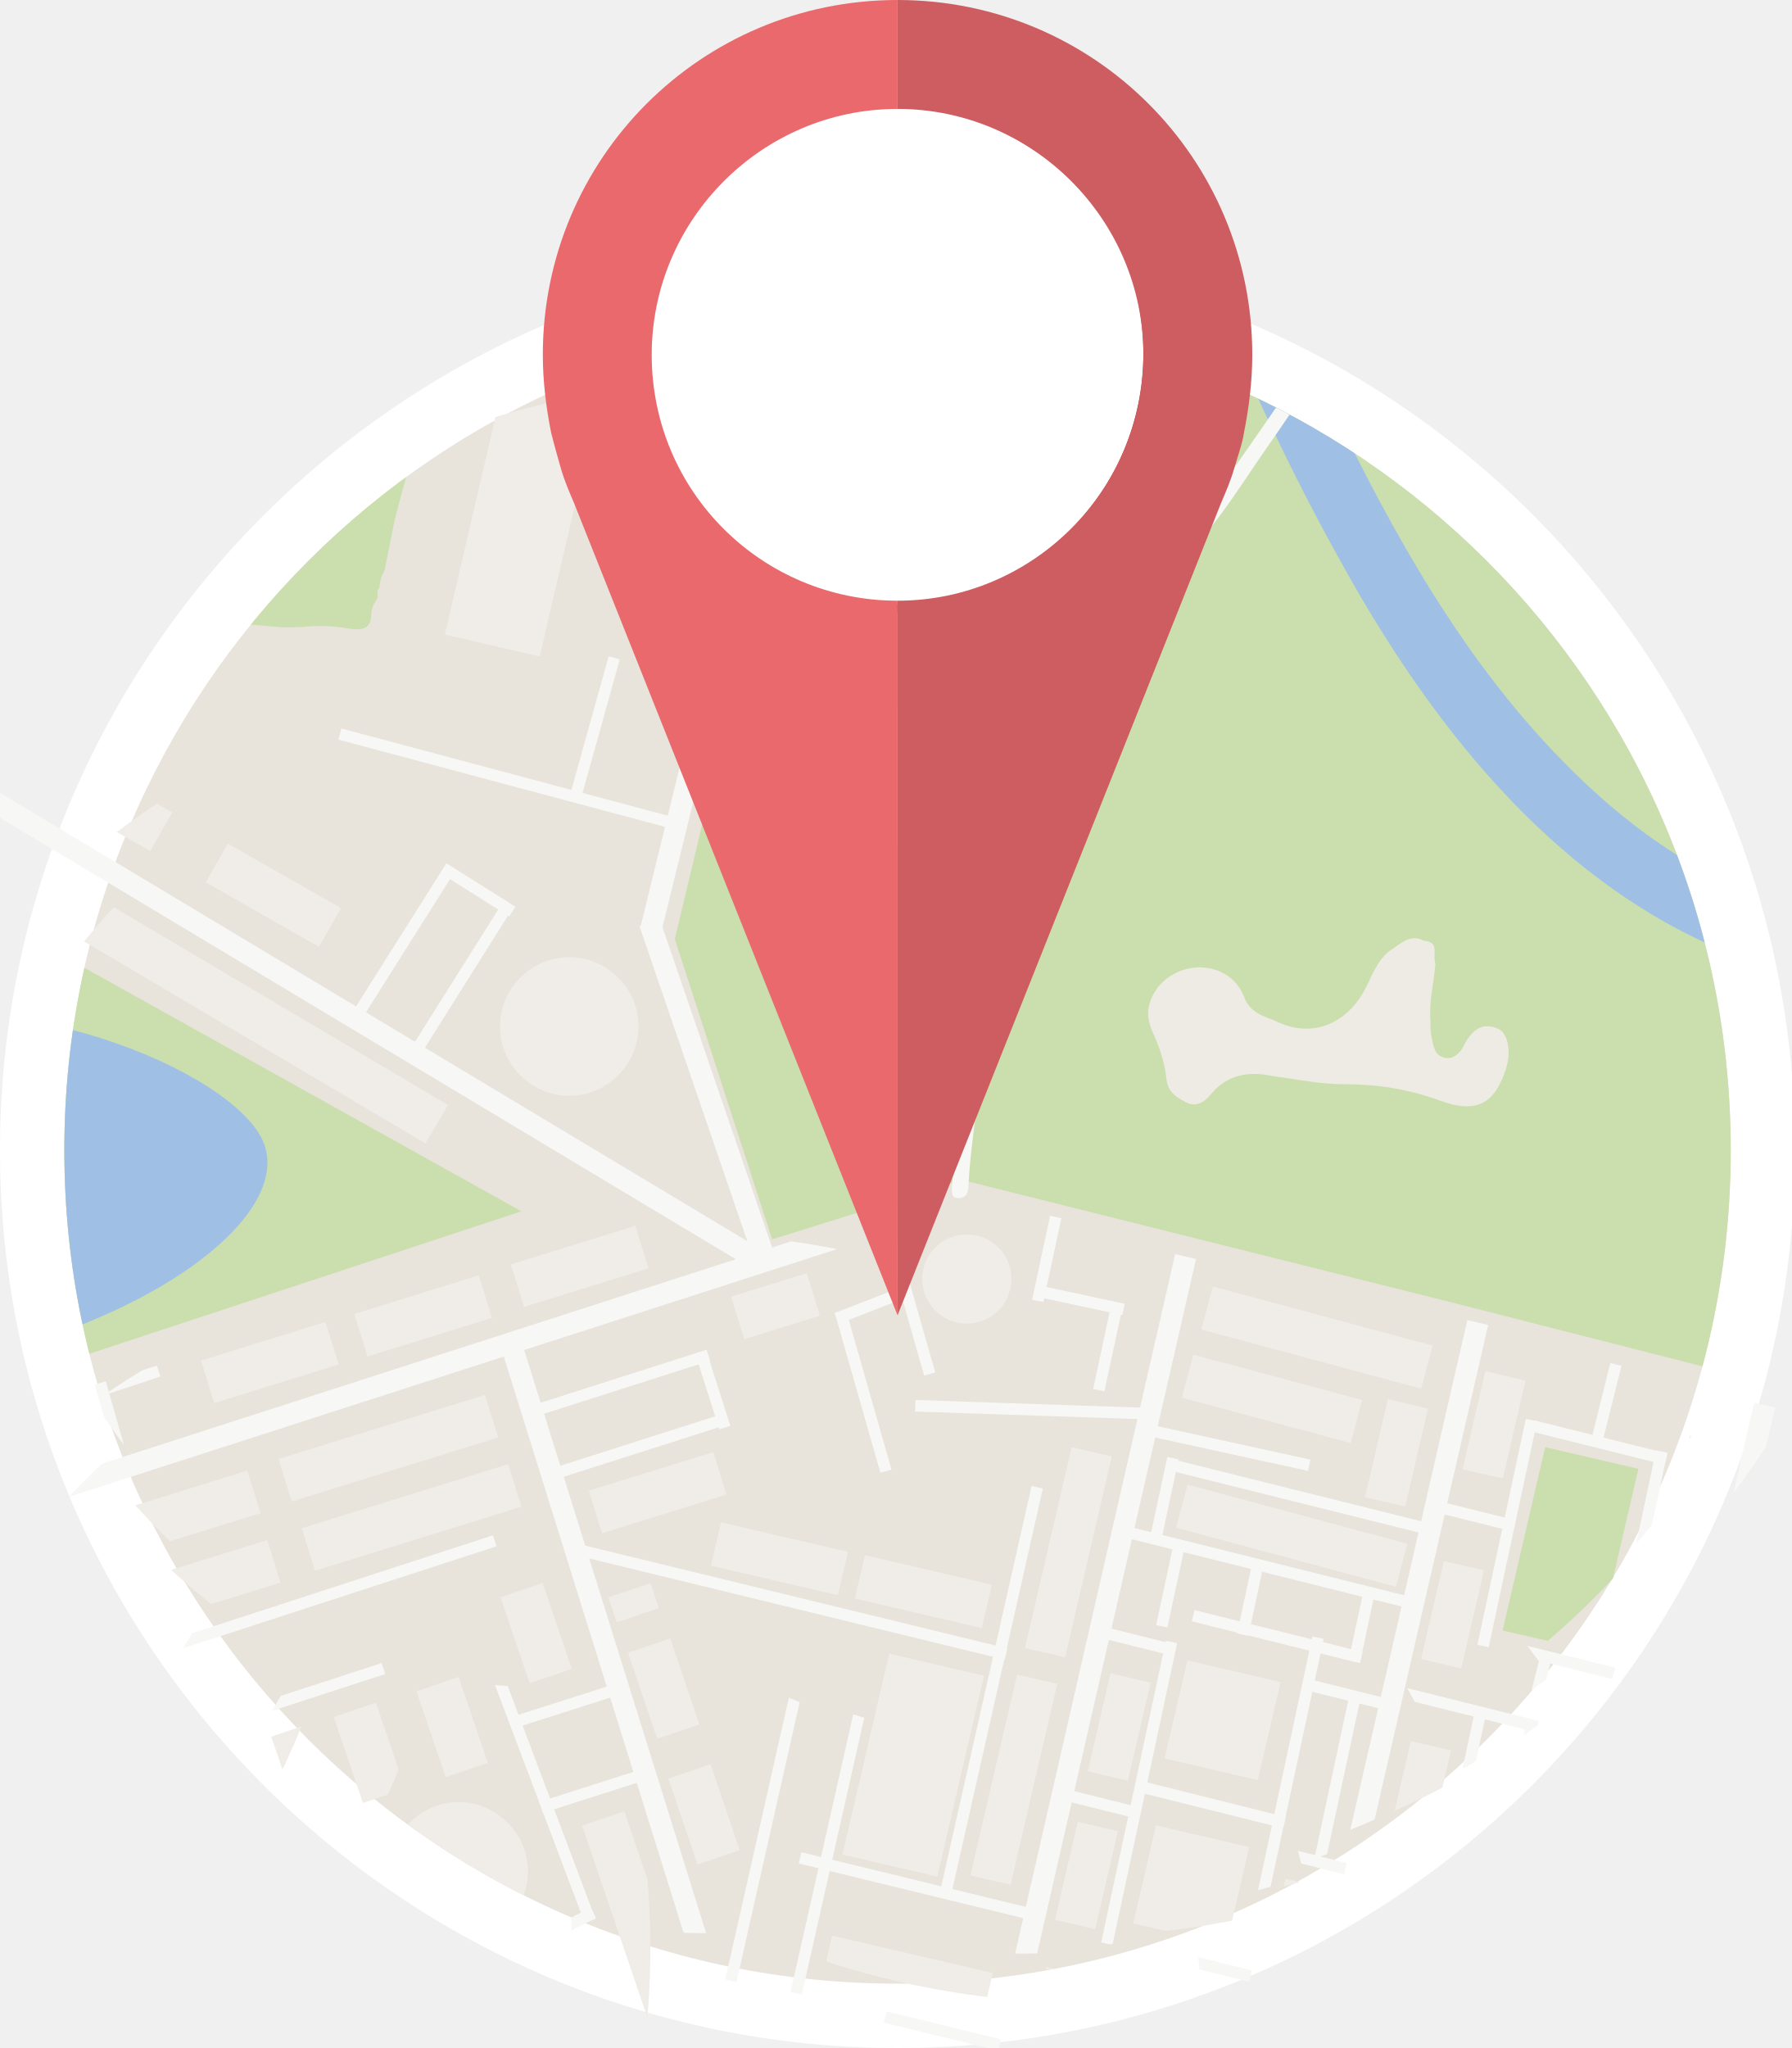
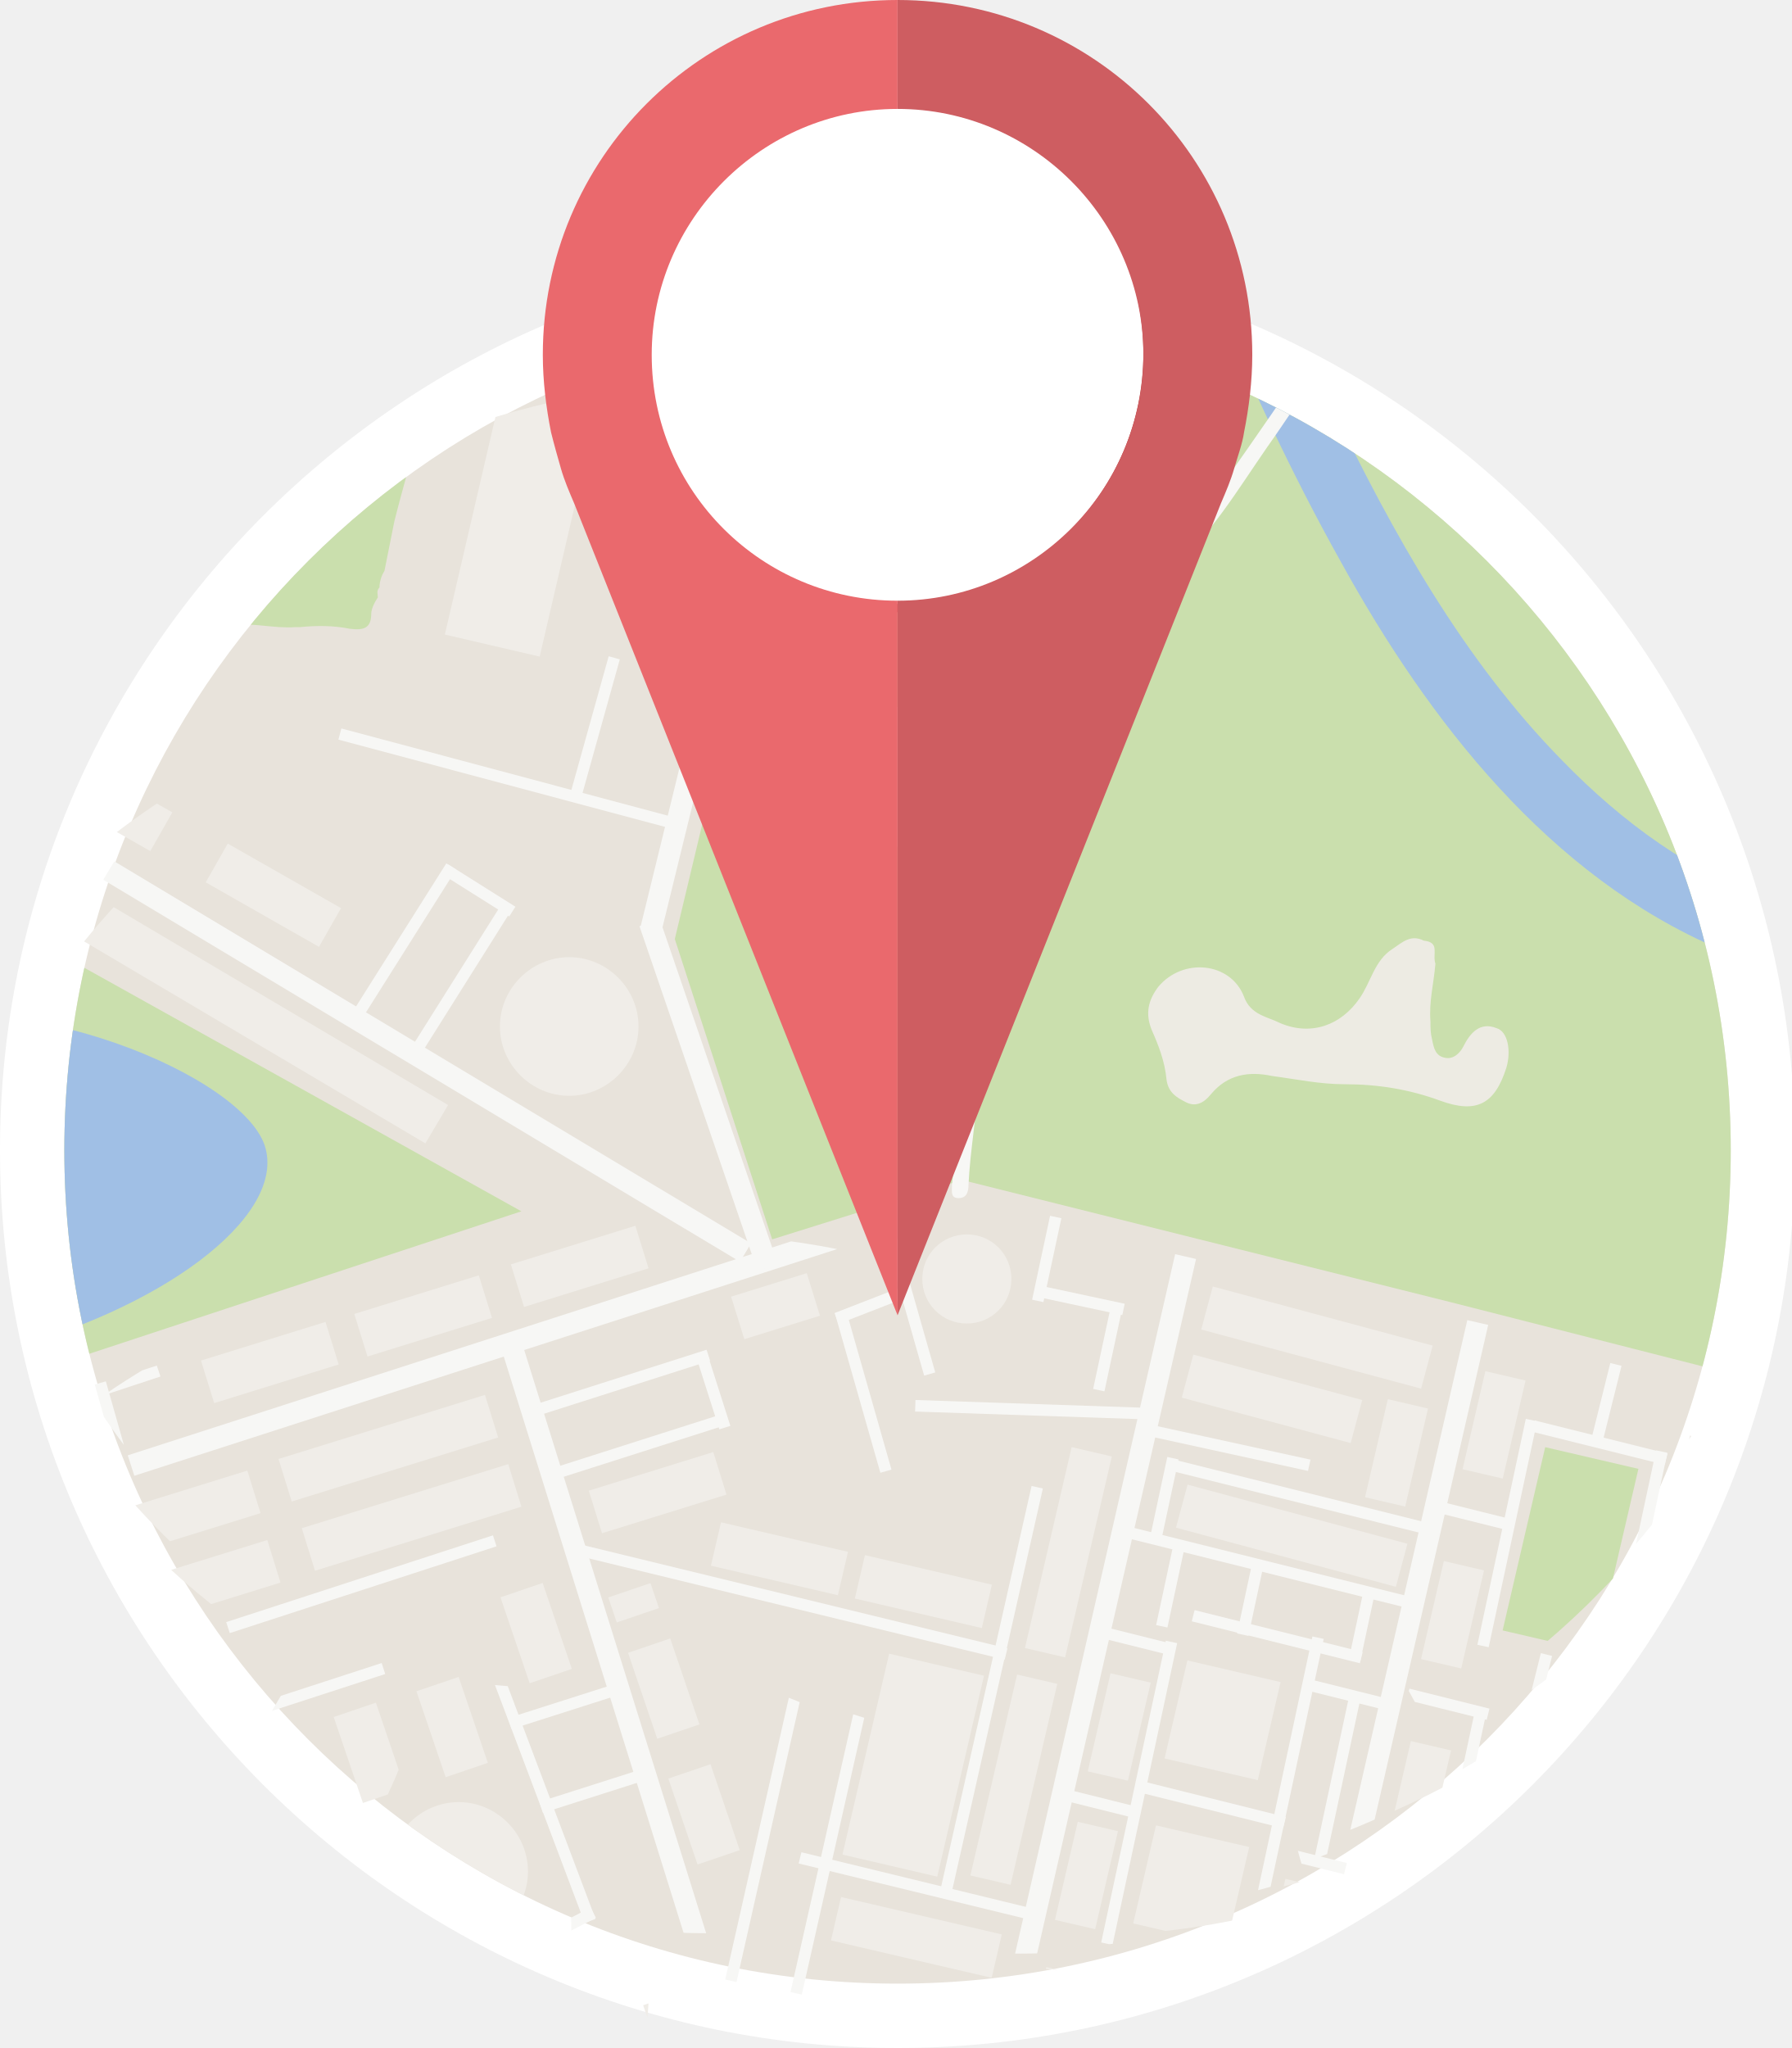
<svg xmlns="http://www.w3.org/2000/svg" xmlns:xlink="http://www.w3.org/1999/xlink" version="1.1" id="Layer_1" x="0px" y="0px" viewBox="0 0 108.6 124.1" style="enable-background:new 0 0 108.6 124.1;" xml:space="preserve">
  <style type="text/css">
	.st0{clip-path:url(#XMLID_184_);fill:#FFFFFF;}
	.st1{clip-path:url(#XMLID_185_);fill:#E8E3DB;}
	.st2{clip-path:url(#XMLID_185_);fill:#CADFAD;}
	.st3{clip-path:url(#XMLID_185_);fill:#A0BFE5;}
	.st4{clip-path:url(#XMLID_185_);fill:#F7F7F5;}
	.st5{clip-path:url(#XMLID_185_);fill:#EDEBE3;}
	.st6{clip-path:url(#XMLID_185_);fill:#F0EDE8;}
	.st7{clip-path:url(#XMLID_186_);fill:#B83837;}
	.st8{clip-path:url(#XMLID_186_);fill:#FFFFFF;}
	.st9{clip-path:url(#XMLID_186_);fill:#CE5D61;}
	.st10{clip-path:url(#XMLID_186_);fill:#EA696D;}
</style>
  <g id="XMLID_1_">
    <g>
      <defs>
        <rect id="XMLID_155_" width="108.8" height="124.1" />
      </defs>
      <clipPath id="XMLID_184_">
        <use xlink:href="#XMLID_155_" style="overflow:visible;" />
      </clipPath>
      <path id="XMLID_156_" class="st0" d="M108.8,69.7c0,30.1-24.4,54.4-54.4,54.4C24.4,124.1,0,99.7,0,69.7s24.4-54.4,54.4-54.4    C84.5,15.2,108.8,39.6,108.8,69.7" />
    </g>
    <g>
      <defs>
        <path id="XMLID_7_" d="M3.9,69.7c0,27.9,22.6,50.5,50.5,50.5c27.9,0,50.5-22.6,50.5-50.5c0-27.9-22.6-50.5-50.5-50.5     C26.5,19.2,3.9,41.8,3.9,69.7" />
      </defs>
      <clipPath id="XMLID_185_">
        <use xlink:href="#XMLID_7_" style="overflow:visible;" />
      </clipPath>
      <rect id="XMLID_154_" x="-1" y="6" class="st1" width="159.2" height="119.9" />
      <path class="st2" d="M0.5,14.3c-1.1,0.6-1.1,0.6-0.9,1.2c0.2-0.2,0.4-0.3,0.9-0.1C-0.2,14.9,0.4,14.7,0.5,14.3 M17.9,38    c-1.3,0.1-2.6-0.3-3.9-0.1c-0.2,0-0.5,0-0.7,0c-0.9,0.1-1.9-0.1-2.8-0.1c-0.3-0.1-0.3-0.3-0.3-0.5c-0.4-2.8-0.8-5.5-1.2-8.3    c-0.4-0.9-0.8-1.8-1.2-2.7c-0.5-1-0.5-1-1.6-0.8c-0.1,0-0.3,0-0.4,0c0-0.3,0-0.7-0.3-0.9c0-0.1-0.1-0.2-0.1-0.3    c-1-1.2-2.1-2.3-3.1-3.5c-0.4-0.5-0.9-0.6-1.5-0.3c-0.9,0.3-1.8,0.8-2.8,0.9c0-4.8,0-9.5,0-14.3c0-0.6,0.2-0.8,0.8-0.7    c0.2,0,0.4,0,0.6,0c0.5,2.1,1.2,4.2,2.1,6.2c0.1,0.4,0.1,0.7,0.3,1.1c0.2,0.5,0.3,1.1,0.2,1.6c-0.2-0.2-0.1-0.9-0.7-0.7    c-0.5,0.2-0.3,0.5-0.3,0.9C1,15.4,0.8,15,1.1,14.9c0.2,0.2,0,0.8,0.6,0.7c0.3-0.2,0.4-0.2,0.5,0.2c0.5,1.7,1.1,3.3,1.6,5    c0.2,0.6,0.4,0.7,0.9,0.5c4.8-1.7,9.5-3.3,14.3-5c1.4-0.5,2.8-1.1,4.3-1.4c0,0.1,0,0.2,0.2,0.3c0,0.2,0,0.3,0.1,0.4l0,0    c0.1,0,0.1,0.1,0.2,0.1c0,0,0,0.1,0,0.1c-0.1,0.1-0.2,0.2,0,0.3l0,0c0.1,1.1,0.5,2.1,0.7,3.2c0.4,1.9,1.2,3.7,1.1,5.6    c0,0.1,0,0.3,0,0.4c0,0.1-0.1,0.2-0.1,0.3c-0.5,2-1.1,4-1.6,6c-0.2,1-0.4,2-0.6,3c-0.2,0.3-0.3,0.7-0.3,1    c-0.2,0.2-0.1,0.4-0.1,0.6c-0.2,0.3-0.4,0.7-0.4,1c0,0.9-0.5,1-1.3,0.9c-1-0.2-2-0.2-3-0.1C18.1,38,18,38,17.9,38" />
      <polygon id="XMLID_151_" class="st2" points="53.5,4.2 40.9,56.9 46.8,75.1 58.3,71.5 87.9,78.9 156.2,96.3 157.9,4.6   " />
      <path id="XMLID_150_" class="st3" d="M102.6,24.1l1.1-1.2l1-0.3h2.3l3.2,0.4l2.6,0.1l0.4-0.6v-0.7l-12.5-4.8l-1.9-0.3l-1.9,0.4    l-1.8,2.5L94,22.1l-0.6,1.8l0.3,1.1l2.4,0.4c0,0,1.7,0.3,2.1,0.3h2.1l1.3-0.8L102.6,24.1z" />
      <rect id="XMLID_149_" x="83.2" y="79.5" transform="matrix(0.9746 0.2238 -0.2238 0.9746 25.6376 -16.1073)" class="st4" width="1.3" height="51.1" />
-       <rect id="XMLID_148_" x="100.6" y="84.5" transform="matrix(0.9746 0.2238 -0.2238 0.9746 27.1877 -19.8689)" class="st4" width="1.3" height="51.1" />
      <rect id="XMLID_147_" x="107.1" y="33.8" transform="matrix(-0.2446 0.9696 -0.9696 -0.2446 216.6513 1.4314)" class="st4" width="1.3" height="102.6" />
-       <rect id="XMLID_146_" x="8.9" y="37" transform="matrix(0.3069 0.9518 -0.9518 0.3069 90.6738 52.0947)" class="st4" width="1.3" height="102.6" />
+       <rect id="XMLID_146_" x="8.9" y="37" transform="matrix(0.3069 0.9518 -0.9518 0.3069 90.6738 52.0947)" class="st4" width="1.3" height="53" />
      <rect id="XMLID_145_" x="65.5" y="75.5" transform="matrix(0.9748 0.2231 -0.2231 0.9748 24.2194 -12.2123)" class="st4" width="1.3" height="51.1" />
      <rect id="XMLID_144_" x="128.1" y="29.9" transform="matrix(0.2455 0.9694 -0.9694 0.2455 165.5194 -71.6558)" class="st4" width="1.3" height="81.1" />
      <rect id="XMLID_143_" x="42.3" y="55.3" transform="matrix(0.9461 -0.324 0.324 0.9461 -19.1786 17.5113)" class="st4" width="1.3" height="22.1" />
      <rect id="XMLID_142_" x="45.1" y="4.2" transform="matrix(0.9713 0.238 -0.238 0.9713 8.5994 -10.0053)" class="st4" width="1.3" height="52.9" />
      <rect id="XMLID_141_" x="37.9" y="80.2" transform="matrix(0.9546 -0.2979 0.2979 0.9546 -29.7353 16.2989)" class="st4" width="1.3" height="51.1" />
-       <rect id="XMLID_140_" x="19.6" y="31.5" transform="matrix(0.5144 -0.8576 0.8576 0.5144 -42.4148 46.9705)" class="st4" width="1.3" height="58.9" />
+       <rect id="XMLID_140_" x="19.6" y="45" transform="matrix(0.5144 -0.8576 0.8576 0.5144 -42.4148 46.9705)" class="st4" width="1.3" height="45" />
      <rect id="XMLID_139_" x="7" y="90.5" transform="matrix(0.9546 -0.2979 0.2979 0.9546 -34.2122 7.5674)" class="st4" width="1.3" height="51.1" />
      <rect id="XMLID_138_" x="2.8" y="107.4" transform="matrix(0.3093 0.951 -0.951 0.3093 107.4156 73.3965)" class="st4" width="0.7" height="6.4" />
      <rect id="XMLID_137_" x="12.9" y="107.9" transform="matrix(0.3097 0.9508 -0.9508 0.3097 117.3945 65.9283)" class="st4" width="0.7" height="11.9" />
      <rect id="XMLID_136_" x="16.1" y="96.2" transform="matrix(0.3093 0.951 -0.951 0.3093 109.6385 55.7073)" class="st4" width="0.7" height="14.2" />
      <rect id="XMLID_135_" x="11.8" y="104.6" transform="matrix(-0.9348 0.3553 -0.3553 -0.9348 63.0934 210.6231)" class="st4" width="0.7" height="12.9" />
      <rect id="XMLID_134_" x="20.8" y="111.4" transform="matrix(-0.2282 0.9736 -0.9736 -0.2282 141.3355 124.9696)" class="st4" width="0.7" height="14.2" />
      <rect id="XMLID_133_" x="31.5" y="113.4" transform="matrix(0.4612 0.8873 -0.8873 0.4612 121.8859 35.3386)" class="st4" width="0.7" height="9.2" />
      <rect id="XMLID_132_" x="32.4" y="100.1" transform="matrix(-0.9357 0.3529 -0.3529 -0.9357 101.7347 198.506)" class="st4" width="0.7" height="16.8" />
      <rect id="XMLID_131_" x="35.6" y="105.2" transform="matrix(0.304 0.9527 -0.9527 0.304 128.4785 41.251)" class="st4" width="0.7" height="6.7" />
      <rect id="XMLID_130_" x="47.6" y="83.7" transform="matrix(-0.2365 0.9716 -0.9716 -0.2365 153.6398 73.4336)" class="st4" width="0.7" height="26.8" />
      <rect id="XMLID_129_" x="54" y="105.3" transform="matrix(-0.2365 0.9716 -0.9716 -0.2365 178.1287 88.1988)" class="st4" width="0.7" height="17.6" />
-       <rect id="XMLID_128_" x="51.7" y="113" transform="matrix(-0.2365 0.9716 -0.9716 -0.2365 182.6992 100.0695)" class="st4" width="0.7" height="17.6" />
      <rect id="XMLID_127_" x="49.8" y="102.8" transform="matrix(-0.9755 -0.2202 0.2202 -0.9755 74.5397 232.1116)" class="st4" width="0.7" height="18.1" />
      <rect id="XMLID_126_" x="54.6" y="73.5" transform="matrix(-0.9617 0.2742 -0.2742 -0.9617 129.3483 138.8777)" class="st4" width="0.7" height="10" />
      <rect id="XMLID_125_" x="51.9" y="79.4" transform="matrix(-0.9617 0.2742 -0.2742 -0.9617 125.7155 151.1796)" class="st4" width="0.7" height="10" />
      <rect id="XMLID_124_" x="52.4" y="76.8" transform="matrix(-0.3621 -0.9322 0.9322 -0.3621 -1.7853 156.8742)" class="st4" width="0.7" height="4.4" />
      <rect id="XMLID_123_" x="62.4" y="78.1" transform="matrix(3.381212e-002 -0.9994 0.9994 3.381212e-002 -24.7 145.2553)" class="st4" width="0.7" height="14.5" />
      <rect id="XMLID_122_" x="30.5" y="36.5" transform="matrix(0.2581 -0.9661 0.9661 0.2581 -22.6245 64.8628)" class="st4" width="0.7" height="21.3" />
      <rect id="XMLID_121_" x="35.7" y="39.7" transform="matrix(0.9632 0.2688 -0.2688 0.9632 13.177 -8.0687)" class="st4" width="0.7" height="8.8" />
      <rect id="XMLID_120_" x="6.5" y="83.7" transform="matrix(0.962 -0.2729 0.2729 0.962 -23.3521 5.1492)" class="st4" width="0.7" height="5.6" />
      <rect id="XMLID_119_" x="74.2" y="82.8" transform="matrix(0.2135 -0.9769 0.9769 0.2135 -27.0243 141.8472)" class="st4" width="0.7" height="9.8" />
      <rect id="XMLID_118_" x="63.1" y="73.7" transform="matrix(0.9778 0.2093 -0.2093 0.9778 17.3707 -11.5987)" class="st4" width="0.7" height="5.2" />
      <rect id="XMLID_117_" x="65" y="76.1" transform="matrix(-0.2093 0.9778 -0.9778 -0.2093 156.184 31.3728)" class="st4" width="0.7" height="5.4" />
      <rect id="XMLID_116_" x="66.8" y="78.9" transform="matrix(0.9778 0.2096 -0.2096 0.9778 18.6077 -12.2685)" class="st4" width="0.7" height="5.4" />
      <rect id="XMLID_115_" x="68.7" y="99.3" transform="matrix(0.9778 0.2096 -0.2096 0.9778 24.3012 -12.074)" class="st4" width="0.7" height="18.7" />
      <rect id="XMLID_114_" x="70.2" y="88.3" transform="matrix(0.9778 0.2096 -0.2096 0.9778 20.6151 -12.7661)" class="st4" width="0.7" height="5.1" />
      <rect id="XMLID_113_" x="70.6" y="93.5" transform="matrix(0.9778 0.2096 -0.2096 0.9778 21.7066 -12.7362)" class="st4" width="0.7" height="5.1" />
      <rect id="XMLID_112_" x="82.2" y="96.4" transform="matrix(0.9778 0.2093 -0.2093 0.9778 22.4516 -15.1077)" class="st4" width="0.7" height="4.2" />
      <rect id="XMLID_111_" x="75.4" y="94.9" transform="matrix(0.9778 0.2093 -0.2093 0.9778 21.9964 -13.7012)" class="st4" width="0.7" height="4.2" />
      <rect id="XMLID_110_" x="77.3" y="99" transform="matrix(0.9778 0.2096 -0.2096 0.9778 24.7103 -13.8409)" class="st4" width="0.7" height="21.2" />
      <rect id="XMLID_109_" x="98.9" y="87.8" transform="matrix(0.9778 0.2096 -0.2096 0.9778 22.0734 -18.6956)" class="st4" width="0.7" height="14" />
      <rect id="XMLID_108_" x="104.4" y="99.8" transform="matrix(0.9778 0.2093 -0.2093 0.9778 24.6744 -19.5764)" class="st4" width="0.7" height="14" />
      <rect id="XMLID_107_" x="91" y="85.9" transform="matrix(0.9778 0.2096 -0.2096 0.9778 21.5039 -17.0893)" class="st4" width="0.7" height="14" />
      <rect id="XMLID_106_" x="80.7" y="102.4" transform="matrix(0.9778 0.2096 -0.2096 0.9778 24.3992 -14.6032)" class="st4" width="0.7" height="10.9" />
      <rect id="XMLID_105_" x="88.2" y="103.8" transform="matrix(0.9778 0.2096 -0.2096 0.9778 24.8691 -16.1291)" class="st4" width="0.7" height="10.9" />
      <rect id="XMLID_104_" x="83.4" y="119.2" transform="matrix(0.9778 0.2096 -0.2096 0.9778 27.2496 -14.872)" class="st4" width="0.7" height="3.9" />
-       <rect id="XMLID_103_" x="90.5" y="104" transform="matrix(0.9778 0.2096 -0.2096 0.9778 25.8828 -16.5202)" class="st4" width="0.7" height="19.7" />
-       <rect id="XMLID_102_" x="70.9" y="114.1" transform="matrix(-0.2419 0.9703 -0.9703 -0.2419 203.7375 78.2126)" class="st4" width="0.7" height="9.1" />
      <rect id="XMLID_101_" x="73" y="104.8" transform="matrix(-0.2419 0.9703 -0.9703 -0.2419 197.2823 64.6228)" class="st4" width="0.7" height="9.1" />
      <rect id="XMLID_100_" x="66.4" y="107.2" transform="matrix(-0.2419 0.9703 -0.9703 -0.2419 188.9144 70.9679)" class="st4" width="0.7" height="4.2" />
      <rect id="XMLID_99_" x="68.5" y="97.3" transform="matrix(-0.2419 0.9703 -0.9703 -0.2419 182.0066 56.6747)" class="st4" width="0.7" height="4.2" />
      <rect id="XMLID_98_" x="81.2" y="100.6" transform="matrix(-0.2419 0.9703 -0.9703 -0.2419 200.9856 48.3856)" class="st4" width="0.7" height="4.2" />
      <rect id="XMLID_97_" x="88.8" y="89.6" transform="matrix(-0.2419 0.9703 -0.9703 -0.2419 199.8665 27.5318)" class="st4" width="0.7" height="4.5" />
      <rect id="XMLID_96_" x="101.5" y="92.4" transform="matrix(-0.2419 0.9703 -0.9703 -0.2419 218.4268 18.922)" class="st4" width="0.7" height="4.8" />
      <rect id="XMLID_95_" x="107.1" y="96.7" transform="matrix(-0.2419 0.9703 -0.9703 -0.2419 230.6064 19.9817)" class="st4" width="0.7" height="6.8" />
      <rect id="XMLID_94_" x="97" y="82.6" transform="matrix(0.9703 0.2419 -0.2419 0.9703 23.4622 -21.0177)" class="st4" width="0.7" height="4.8" />
      <rect id="XMLID_93_" x="92.8" y="100.2" transform="matrix(0.9703 0.2419 -0.2419 0.9703 27.5853 -19.4988)" class="st4" width="0.7" height="4.8" />
-       <rect id="XMLID_92_" x="88.3" y="99.4" transform="matrix(-0.2419 0.9703 -0.9703 -0.2419 210.6074 42.5319)" class="st4" width="0.7" height="8.3" />
+       <rect id="XMLID_92_" x="88.3" y="102" transform="matrix(-0.2419 0.9703 -0.9703 -0.2419 210.6074 42.5319)" class="st4" width="0.7" height="5" />
      <rect id="XMLID_91_" x="103.9" y="109.3" transform="matrix(-0.2419 0.9703 -0.9703 -0.2419 239.6237 39.8083)" class="st4" width="0.7" height="8.3" />
      <rect id="XMLID_90_" x="96.6" y="83.2" transform="matrix(-0.2419 0.9703 -0.9703 -0.2419 205.1644 14.476)" class="st4" width="0.7" height="8.3" />
-       <rect id="XMLID_89_" x="93.4" y="96.3" transform="matrix(-0.2419 0.9703 -0.9703 -0.2419 213.929 33.7279)" class="st4" width="0.7" height="8.3" />
      <rect id="XMLID_88_" x="85.8" y="110" transform="matrix(-0.2419 0.9703 -0.9703 -0.2419 217.9524 58.4978)" class="st4" width="0.7" height="8.8" />
      <rect id="XMLID_87_" x="86.4" y="117.1" transform="matrix(-0.2419 0.9703 -0.9703 -0.2419 224.3273 65.0569)" class="st4" width="0.7" height="6.1" />
      <rect id="XMLID_86_" x="79.1" y="110.7" transform="matrix(-0.2419 0.9703 -0.9703 -0.2419 208.1785 62.9194)" class="st4" width="0.7" height="4.2" />
      <rect id="XMLID_85_" x="78.3" y="82.7" transform="matrix(-0.2419 0.9703 -0.9703 -0.2419 185.6881 36.3032)" class="st4" width="0.7" height="16" />
      <rect id="XMLID_84_" x="76.6" y="85.6" transform="matrix(-0.2419 0.9703 -0.9703 -0.2419 187.7824 43.3195)" class="st4" width="0.7" height="18.7" />
      <rect id="XMLID_83_" x="77.1" y="93.9" transform="matrix(-0.2419 0.9703 -0.9703 -0.2419 192.3541 48.0107)" class="st4" width="0.7" height="10.5" />
      <rect id="XMLID_82_" x="5.2" y="80.2" transform="matrix(0.3134 0.9496 -0.9496 0.3134 84.0328 52.6738)" class="st4" width="0.7" height="8.4" />
      <rect id="XMLID_81_" x="45.9" y="102.1" transform="matrix(-0.9755 -0.2202 0.2202 -0.9755 66.9329 229.8098)" class="st4" width="0.7" height="18.1" />
      <rect id="XMLID_80_" x="59.8" y="89.8" transform="matrix(-0.9754 -0.2202 0.2202 -0.9754 96.2345 215.4386)" class="st4" width="0.7" height="25.1" />
      <rect id="XMLID_79_" x="33.7" y="100.1" transform="matrix(0.304 0.9527 -0.9527 0.304 122.2979 39.536)" class="st4" width="0.7" height="6.7" />
      <rect id="XMLID_78_" x="38.5" y="82.3" transform="matrix(0.304 0.9527 -0.9527 0.304 110.6091 23.9456)" class="st4" width="0.7" height="10.8" />
      <rect id="XMLID_77_" x="37.4" y="78.3" transform="matrix(0.304 0.9527 -0.9527 0.304 106.0519 22.3542)" class="st4" width="0.7" height="10.8" />
      <rect id="XMLID_76_" x="42.8" y="81.8" transform="matrix(-0.9527 0.304 -0.304 -0.9527 109.9092 151.3192)" class="st4" width="0.7" height="4.8" />
      <rect id="XMLID_75_" x="27.6" y="53.9" transform="matrix(0.8463 0.5327 -0.5327 0.8463 35.901 -5.7611)" class="st4" width="0.7" height="10.8" />
      <rect id="XMLID_74_" x="24.1" y="51.7" transform="matrix(0.8457 0.5336 -0.5336 0.8457 34.2558 -4.2658)" class="st4" width="0.7" height="10.8" />
      <rect id="XMLID_73_" x="28.6" y="51.5" transform="matrix(-0.5327 0.8463 -0.8463 -0.5327 90.0575 58.1726)" class="st4" width="0.7" height="4.8" />
-       <rect id="XMLID_72_" x="16.5" y="83.9" transform="matrix(0.3093 0.951 -0.951 0.3093 104.5623 51.3931)" class="st4" width="0.7" height="27.6" />
+       <rect id="XMLID_72_" x="16.5" y="83.9" transform="matrix(0.3093 0.951 -0.951 0.3093 104.5623 51.3931)" class="st4" width="0.7" height="17" />
      <path id="XMLID_71_" class="st5" d="M87,58.4c-0.1,1.2-0.4,2.3-0.3,3.5c0,0.4,0,0.7,0.1,1.1c0.1,0.5,0.2,1,0.8,1.1    c0.5,0.1,0.9-0.3,1.1-0.7c0.4-0.8,1-1.5,2-1.1c0.7,0.2,0.9,1.4,0.6,2.4c-0.7,2.2-1.8,2.8-4,2c-1.9-0.7-3.8-1-5.8-1    c-1.5,0-2.9-0.3-4.4-0.5c-1.4-0.3-2.7-0.1-3.7,1.1c-0.4,0.5-0.9,0.8-1.5,0.5c-0.6-0.3-1.1-0.6-1.2-1.4c-0.1-1.1-0.5-2.1-0.9-3    c-0.4-1-0.2-1.8,0.4-2.6c1.5-1.8,4.4-1.5,5.2,0.6c0.4,1.1,1.4,1.2,2.2,1.6c1.9,0.8,3.7,0.1,4.8-1.5c0.7-1,0.9-2.3,2-3    c0.6-0.4,1.1-0.9,1.9-0.5C87.3,57.1,86.8,57.8,87,58.4" />
      <path id="XMLID_70_" class="st5" d="M103.2,42c0.4-1.1,0.9-2.7,1.4-4.3c0.3-1.1-0.1-2-3.5-2.7c-0.8-0.2-1.4-0.4-1.3-0.7    c0.1-0.3,1.1-0.5,2.1-0.6c4.8-0.4,9.2-0.1,13.5,0.5c1,0.2,1.9,0.5,1.9,0.8c-0.2,0.9,1.1,1.6,2,2.4c0.9,0.7,0.7,1.4-0.7,2.1    c-1.4,0.7-1.2,1.6-0.2,2.4c0.7,0.5,1.8,1,2.7,1.5c1.4,0.7,1.7,1.9,0.5,2.3c-2,0.7-7.9,0.5-9.6-0.3c-0.5-0.3-1.2-0.6-1.4-0.9    c-0.5-0.6-1.9-0.7-3.4-0.8C103.1,43.6,103.1,43.6,103.2,42" />
      <path id="XMLID_69_" class="st5" d="M71,21.2c0,0.6-0.3,1-0.8,1.3c-1.4,0.7-2.9,1-4.4,0.6c-0.9-0.2-1.8-0.4-2.7-0.8    c-0.9-0.4-1.2-1.1-1-2.1c0,0,0,0,0-0.1c0.4-2.1,1.3-2.2,2.6-0.7c0.4,0.5,1,0.7,1.7,0.5c1.1-0.2,2.2-0.6,3.4-0.2    C70.6,20.1,71,20.5,71,21.2" />
      <path id="XMLID_68_" class="st5" d="M55.8,42.7c0.7,0.2,1,0.8,1.1,1.4c0.2,1.8-0.1,3.6-1.1,5.2c-0.6,0.9-1.2,1.9-2,2.6    c-0.8,0.8-1.7,0.9-2.7,0.3c0,0,0,0-0.1-0.1c-2.1-1.3-1.9-2.4,0.2-3.2c0.7-0.3,1.1-0.8,1.2-1.6c0.2-1.3,0.2-2.7,1.2-3.8    C54.4,42.7,55,42.4,55.8,42.7" />
      <rect id="XMLID_67_" x="2.6" y="91" transform="matrix(0.9551 -0.2964 0.2964 0.9551 -26.9767 6.8505)" class="st6" width="13.1" height="2.7" />
      <rect id="XMLID_66_" x="3.8" y="95.2" transform="matrix(0.9551 -0.2963 0.2963 0.9551 -28.1486 7.4012)" class="st6" width="13.1" height="2.7" />
      <rect id="XMLID_65_" x="17" y="86.4" transform="matrix(0.9551 -0.2963 0.2963 0.9551 -24.9555 10.9236)" class="st6" width="13.1" height="2.7" />
      <rect id="XMLID_64_" x="18.4" y="90.6" transform="matrix(0.9551 -0.2963 0.2963 0.9551 -26.1268 11.5218)" class="st6" width="13.1" height="2.7" />
      <rect id="XMLID_63_" x="12.4" y="81.2" transform="matrix(0.9551 -0.2964 0.2964 0.9551 -23.7286 8.5651)" class="st6" width="7.9" height="2.7" />
      <rect id="XMLID_62_" x="21.7" y="78.4" transform="matrix(0.9551 -0.2963 0.2963 0.9551 -22.4816 11.1704)" class="st6" width="7.9" height="2.7" />
      <rect id="XMLID_61_" x="31.2" y="75.4" transform="matrix(0.9551 -0.2963 0.2963 0.9551 -21.1775 13.8468)" class="st6" width="7.9" height="2.7" />
      <rect id="XMLID_60_" x="35.9" y="89.1" transform="matrix(0.9551 -0.2963 0.2963 0.9551 -25.0021 15.8666)" class="st6" width="7.9" height="2.7" />
      <rect id="XMLID_59_" x="44.6" y="77.8" transform="matrix(0.9551 -0.2964 0.2964 0.9551 -21.3448 17.4833)" class="st6" width="4.8" height="2.7" />
      <rect id="XMLID_58_" x="52" y="95.1" transform="matrix(0.974 0.2265 -0.2265 0.974 23.3163 -10.1703)" class="st6" width="7.9" height="2.7" />
      <rect id="XMLID_57_" x="52.4" y="100.7" transform="matrix(0.974 0.2265 -0.2265 0.974 25.6629 -9.7455)" class="st6" width="5.9" height="12.5" />
      <rect id="XMLID_56_" x="29.3" y="18.1" transform="matrix(0.974 0.2265 -0.2265 0.974 7.3487 -6.5617)" class="st6" width="5.9" height="21.3" />
      <rect id="XMLID_55_" x="60.2" y="101.6" transform="matrix(0.974 0.2265 -0.2265 0.974 26.0238 -11.124)" class="st6" width="2.5" height="12.5" />
      <rect id="XMLID_54_" x="66.6" y="101.6" transform="matrix(0.974 0.2265 -0.2265 0.974 25.4533 -12.6492)" class="st6" width="2.5" height="6.1" />
      <rect id="XMLID_53_" x="64.6" y="110.6" transform="matrix(0.974 0.2265 -0.2265 0.974 27.4545 -11.9622)" class="st6" width="2.5" height="6.1" />
      <rect id="XMLID_52_" x="62.7" y="119.4" transform="matrix(0.974 0.2265 -0.2265 0.974 29.3949 -11.2998)" class="st6" width="2.5" height="6.1" />
      <rect id="XMLID_51_" x="86.8" y="94.8" transform="matrix(0.974 0.2265 -0.2265 0.974 24.4398 -17.4027)" class="st6" width="2.5" height="6.1" />
      <rect id="XMLID_50_" x="89.3" y="83.3" transform="matrix(0.974 0.2265 -0.2265 0.974 21.9171 -18.2736)" class="st6" width="2.5" height="6.1" />
      <rect id="XMLID_49_" x="101.7" y="87.2" transform="matrix(0.974 0.2265 -0.2265 0.974 23.1214 -20.9752)" class="st6" width="2.5" height="6.1" />
      <rect id="XMLID_48_" x="99.7" y="96.1" transform="matrix(0.974 0.2265 -0.2265 0.974 25.0746 -20.2812)" class="st6" width="2.5" height="6.1" />
      <rect id="XMLID_47_" x="84.8" y="105.7" transform="matrix(0.974 0.2265 -0.2265 0.974 26.858 -16.657)" class="st6" width="2.5" height="6.1" />
      <rect id="XMLID_46_" x="77.6" y="114.1" transform="matrix(0.974 0.2265 -0.2265 0.974 28.1697 -14.859)" class="st6" width="2.5" height="2.5" />
      <rect id="XMLID_45_" x="76.8" y="118.1" transform="matrix(0.974 0.2265 -0.2265 0.974 29.0607 -14.5709)" class="st6" width="2.5" height="2.5" />
      <rect id="XMLID_44_" x="83.4" y="85" transform="matrix(0.974 0.2265 -0.2265 0.974 22.1368 -16.8955)" class="st6" width="2.5" height="6.1" />
      <rect id="XMLID_43_" x="71.2" y="101.2" transform="matrix(0.974 0.2265 -0.2265 0.974 25.5394 -14.082)" class="st6" width="5.8" height="6.1" />
      <rect id="XMLID_42_" x="93.9" y="103.4" transform="matrix(0.974 0.2264 -0.2264 0.974 26.6175 -19.1542)" class="st6" width="5.8" height="6.1" />
      <rect id="XMLID_41_" x="92.3" y="88.2" transform="matrix(0.974 0.2264 -0.2264 0.974 23.7221 -19.1103)" class="st2" width="5.8" height="11.4" />
      <rect id="XMLID_40_" x="92.3" y="110.8" transform="matrix(0.974 0.2264 -0.2264 0.974 28.2423 -18.589)" class="st6" width="5.8" height="6.1" />
      <rect id="XMLID_39_" x="101" y="115.2" transform="matrix(0.974 0.2264 -0.2264 0.974 29.4726 -20.4437)" class="st6" width="5.8" height="6.1" />
      <rect id="XMLID_38_" x="90.6" y="118.5" transform="matrix(0.974 0.2264 -0.2264 0.974 29.9504 -18.0219)" class="st6" width="5.8" height="6.1" />
      <rect id="XMLID_37_" x="69.3" y="111.2" transform="matrix(0.974 0.2264 -0.2264 0.974 27.7417 -13.3891)" class="st6" width="5.8" height="6.1" />
      <rect id="XMLID_36_" x="67.3" y="120.1" transform="matrix(0.974 0.2265 -0.2265 0.974 29.732 -12.7136)" class="st6" width="5.8" height="6.1" />
      <rect id="XMLID_35_" x="63.5" y="87.8" transform="matrix(0.974 0.2265 -0.2265 0.974 22.991 -12.211)" class="st6" width="2.5" height="12.5" />
      <rect id="XMLID_34_" x="41.9" y="19" transform="matrix(0.974 0.2265 -0.2265 0.974 6.8397 -9.1209)" class="st6" width="2.5" height="12.5" />
-       <rect id="XMLID_33_" x="50" y="118.4" transform="matrix(0.974 0.2265 -0.2265 0.974 28.5511 -9.3573)" class="st6" width="10" height="2.7" />
+       <rect id="XMLID_33_" x="50" y="116" transform="matrix(0.974 0.2265 -0.2265 0.974 28.5511 -9.3573)" class="st6" width="10" height="2.7" />
      <rect id="XMLID_32_" x="43.3" y="93.1" transform="matrix(0.974 0.2264 -0.2264 0.974 22.6044 -8.2375)" class="st6" width="7.9" height="2.7" />
      <rect id="XMLID_31_" x="2.4" y="47.1" transform="matrix(0.869 0.4949 -0.4949 0.869 24.804 3.1989)" class="st6" width="7.9" height="2.7" />
      <rect id="XMLID_30_" x="12.6" y="52.9" transform="matrix(0.869 0.4949 -0.4949 0.869 29.0356 -1.0867)" class="st6" width="7.9" height="2.7" />
      <rect id="XMLID_29_" x="-0.6" y="59.4" transform="matrix(0.8606 0.5092 -0.5092 0.8606 32.8763 1.3281)" class="st6" width="29.1" height="2.7" />
      <rect id="XMLID_28_" x="72.9" y="79.7" transform="matrix(0.9657 0.2596 -0.2596 0.9657 23.7976 -17.9352)" class="st6" width="13.8" height="2.7" />
      <rect id="XMLID_27_" x="71.8" y="83.4" transform="matrix(0.9657 0.2596 -0.2596 0.9657 24.6411 -17.0953)" class="st6" width="10.6" height="2.7" />
      <rect id="XMLID_26_" x="82.7" y="115.6" transform="matrix(0.9657 0.2597 -0.2597 0.9657 33.3252 -18.2676)" class="st6" width="6.1" height="2.7" />
      <rect id="XMLID_25_" x="71.4" y="91.7" transform="matrix(0.9657 0.2596 -0.2596 0.9657 26.8323 -17.1271)" class="st6" width="13.8" height="2.7" />
      <rect id="XMLID_24_" x="37.6" y="95.7" transform="matrix(-0.3217 -0.9468 0.9468 -0.3217 -41.1305 164.6991)" class="st6" width="1.6" height="2.7" />
      <rect id="XMLID_23_" x="37.5" y="101" transform="matrix(-0.3218 -0.9468 0.9468 -0.3218 -43.7234 173.3675)" class="st6" width="5.5" height="2.7" />
      <rect id="XMLID_22_" x="29.8" y="97.6" transform="matrix(-0.3218 -0.9468 0.9468 -0.3218 -50.715 161.6198)" class="st6" width="5.5" height="2.7" />
      <rect id="XMLID_21_" x="12.1" y="107.3" transform="matrix(-0.3218 -0.9468 0.9468 -0.3218 -83.3073 157.7537)" class="st6" width="5.5" height="2.7" />
-       <rect id="XMLID_20_" x="15.9" y="106" transform="matrix(-0.3218 -0.9468 0.9468 -0.3218 -77.0339 159.6045)" class="st6" width="5.5" height="2.7" />
      <rect id="XMLID_19_" x="19.7" y="104.8" transform="matrix(-0.3218 -0.9468 0.9468 -0.3218 -70.8889 161.6274)" class="st6" width="5.5" height="2.7" />
      <rect id="XMLID_18_" x="24.7" y="103.2" transform="matrix(-0.3218 -0.9468 0.9468 -0.3218 -62.7498 164.2864)" class="st6" width="5.5" height="2.7" />
-       <rect id="XMLID_17_" x="31.4" y="116" transform="matrix(-0.3217 -0.9468 0.9468 -0.3217 -59.587 191.9638)" class="st6" width="15.1" height="2.7" />
+       <rect id="XMLID_17_" x="25" y="116" transform="matrix(-0.3217 -0.9468 0.9468 -0.3217 -59.587 191.9638)" class="st6" width="10" height="2.7" />
      <rect id="XMLID_16_" x="6.5" y="109.7" transform="matrix(-0.3218 -0.9468 0.9468 -0.3218 -92.9798 155.6051)" class="st6" width="5.5" height="2.7" />
      <rect id="XMLID_15_" x="39.9" y="108.6" transform="matrix(-0.3218 -0.9468 0.9468 -0.3218 -47.7043 185.705)" class="st6" width="5.5" height="2.7" />
      <path id="XMLID_14_" class="st6" d="M32,113.4c0,2.3-1.9,4.2-4.2,4.2c-2.3,0-4.2-1.9-4.2-4.2c0-2.3,1.9-4.2,4.2-4.2    C30.1,109.2,32,111.1,32,113.4" />
      <path id="XMLID_13_" class="st6" d="M61.3,77.5c0,1.5-1.2,2.7-2.7,2.7c-1.5,0-2.7-1.2-2.7-2.7c0-1.5,1.2-2.7,2.7-2.7    C60.1,74.8,61.3,76,61.3,77.5" />
      <path id="XMLID_12_" class="st6" d="M38.7,62.2c0,2.3-1.9,4.2-4.2,4.2c-2.3,0-4.2-1.9-4.2-4.2c0-2.3,1.9-4.2,4.2-4.2    C36.8,58,38.7,59.9,38.7,62.2" />
      <polygon id="XMLID_11_" class="st2" points="-4.8,85.4 -4.3,53.4 31.6,73.4   " />
      <path id="XMLID_10_" class="st3" d="M16.1,69.6c1.1,4.2-6.3,9.8-16.5,12.4c-10.2,2.6-19.3,1.3-20.4-3s1.8-14.4,12-17    C1.3,59.4,15,65.3,16.1,69.6" />
      <path id="XMLID_9_" class="st3" d="M66.4-0.3c4.4,11.7,8.8,23.5,14.9,34.4c5.3,9.6,12.6,19,22.9,23.4c9.3,4,19.5,3.2,29.3,1.5    c10.2-1.7,20-4.7,29.9-7.6c2.4-0.7,1.4-4.5-1.1-3.8c-12.1,3.5-24.2,7.3-36.8,8.6c-6.1,0.6-12.2,0.4-18-1.6    c-4.9-1.6-9.2-4.8-12.8-8.5c-6-6.1-10.3-13.8-14-21.5c-4.1-8.4-7.4-17.2-10.7-26c-0.4-1-1.3-1.7-2.4-1.4C66.8-2.5,66-1.4,66.4-0.3    " />
      <path id="XMLID_8_" class="st4" d="M98.5,5.5h1c0,0.2-0.1,0.4-0.1,0.6c-0.1,0.1-0.1,0.3-0.2,0.4c-0.3,1.1-0.5,2.1-0.8,3.2    c-0.2,0.8-0.5,1.4-1.3,1.8c-0.7,0.3-1.3,0.8-1.9,1.3c-3.8,2.6-7.9,5-11.9,7.2c-1.3,0.7-2.5,1.6-3.4,2.7c-1.1,1.4-2.1,3-3.1,4.4    c-1.8,2.6-3.4,5.3-5.8,7.4c-0.1,0.1-0.2,0.3-0.3,0.4c-0.5,1.2-1,2.4-1.6,3.5c-1,1.9-1.7,4-3.1,5.6c-1.2,1.4-1.9,3-2.2,4.8    c-0.5,3.4-1.6,6.6-2.8,9.8c-0.9,2.2-1.5,4.5-1.7,6.9c-0.1,2.1-0.5,4.2-0.6,6.3c0,0.4-0.1,0.8-0.6,0.8c-0.5,0-0.4-0.4-0.4-0.8    c0.3-2.7,0.5-5.4,0.8-8.1c0.1-0.8,0.2-1.7,0.4-2.5c1.5-4.2,3.2-8.3,3.9-12.8c0.2-1.6,0.8-3.2,1.9-4.5c0.6-0.8,1.4-1.6,1.8-2.5    c1-2,1.9-4,2.8-6.1c0.4-0.9,0.9-1.7,1.7-2.3c0.6-0.6,1.3-1.1,1.8-1.8c1.9-2.7,3.8-5.4,5.7-8.2c0.4-0.6,0.8-1.2,1.3-1.7    c1.4-1.3,3-2.3,4.6-3.2c4.3-2.3,8.4-5,12.4-7.7c0.2-0.1,0.4-0.3,0.5-0.6c0.3-1.3,0.7-2.6,1.1-3.9C98.5,5.9,98.5,5.7,98.5,5.5" />
    </g>
    <g>
      <defs>
        <rect id="XMLID_2_" width="108.8" height="124.1" />
      </defs>
      <clipPath id="XMLID_186_">
        <use xlink:href="#XMLID_2_" style="overflow:visible;" />
      </clipPath>
      <path id="XMLID_6_" class="st7" d="M69.8,21.7c0,8.5-6.9,15.4-15.4,15.4S39,30.2,39,21.7S45.9,6.3,54.4,6.3S69.8,13.2,69.8,21.7" />
      <path id="XMLID_5_" class="st8" d="M69.3,21.4c0,8.4-6.8,15.2-15.2,15.2c-8.4,0-15.2-6.8-15.2-15.2c0-8.4,6.8-15.2,15.2-15.2    C62.5,6.2,69.3,13,69.3,21.4" />
      <path id="XMLID_4_" class="st9" d="M54.4,0v6.6c8.2,0,14.9,6.7,14.9,14.9s-6.7,14.9-14.9,14.9v43.3L74,30.5    c0.3-0.7,0.6-1.4,0.8-2.1c0.2-0.7,0.5-1.5,0.6-2.2c0.3-1.5,0.5-3.1,0.5-4.7C75.9,9.6,66.3,0,54.4,0" />
      <path id="XMLID_3_" class="st10" d="M39.5,21.5c0-8.2,6.7-14.9,14.9-14.9V0C42.5,0,32.9,9.6,32.9,21.5c0,1.6,0.2,3.2,0.5,4.7    c0.2,0.8,0.4,1.5,0.6,2.2c0.2,0.7,0.5,1.4,0.8,2.1l19.6,49.2V36.4C46.2,36.4,39.5,29.8,39.5,21.5" />
    </g>
  </g>
</svg>
